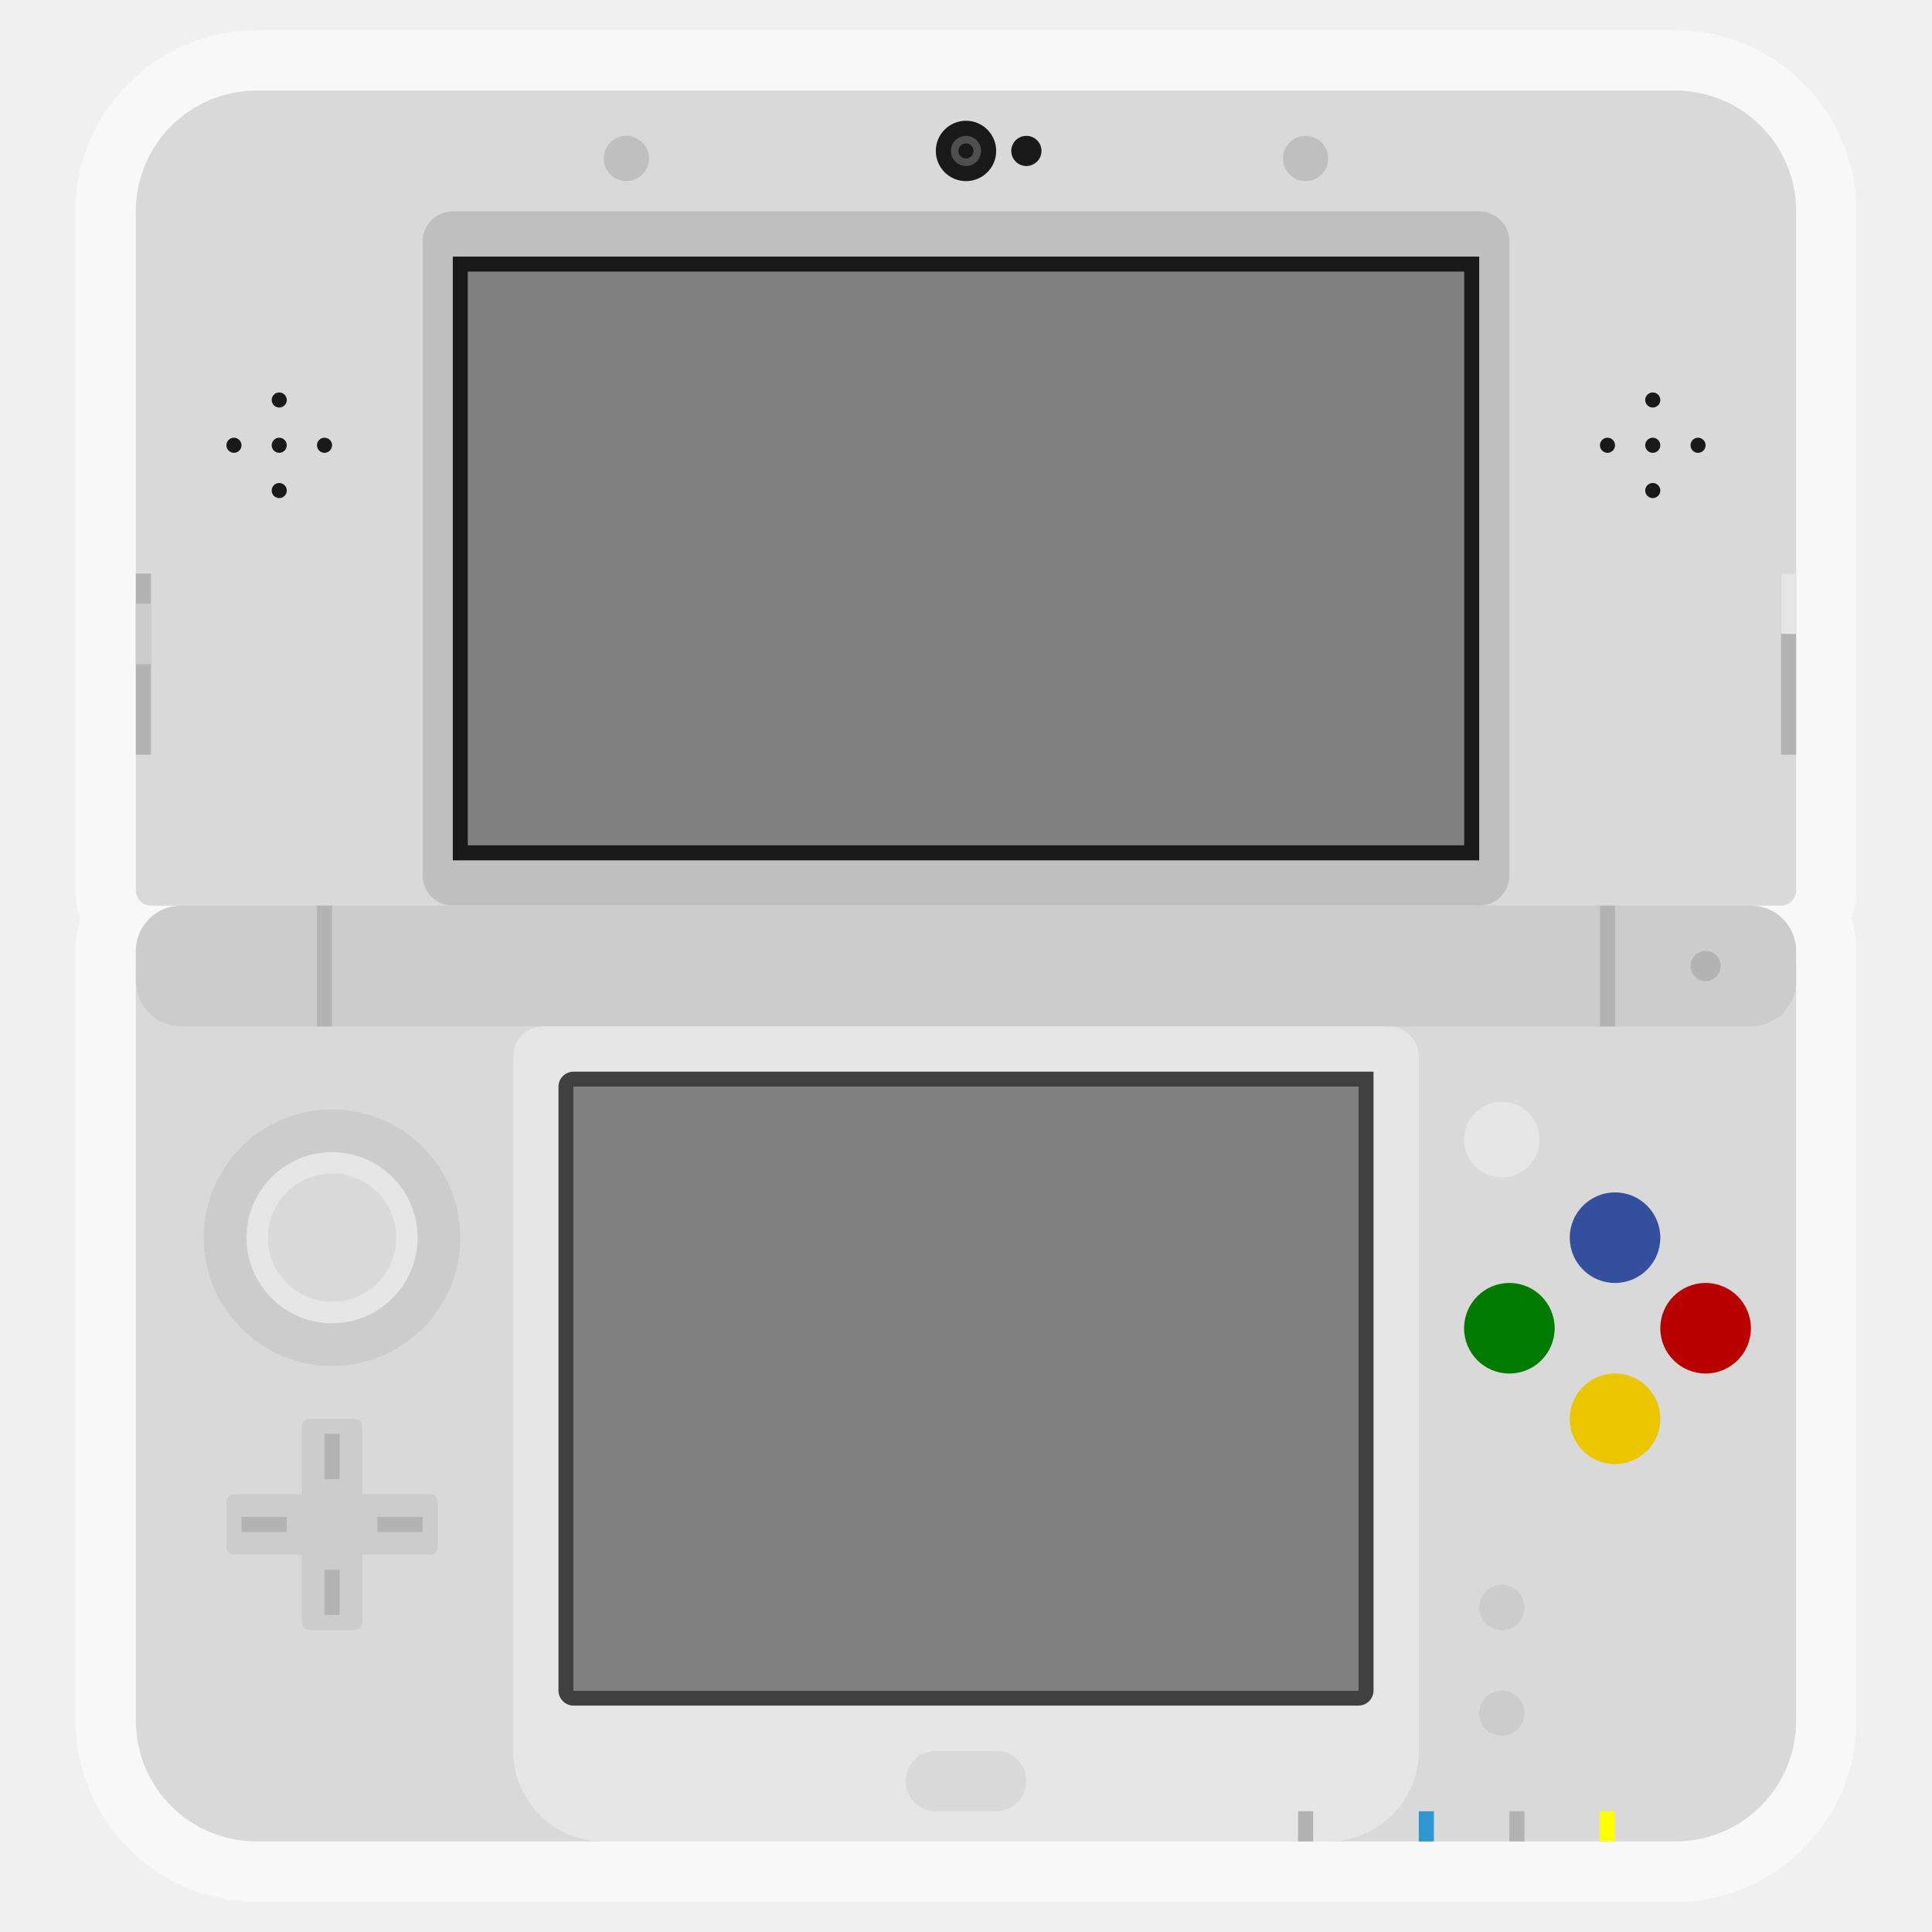
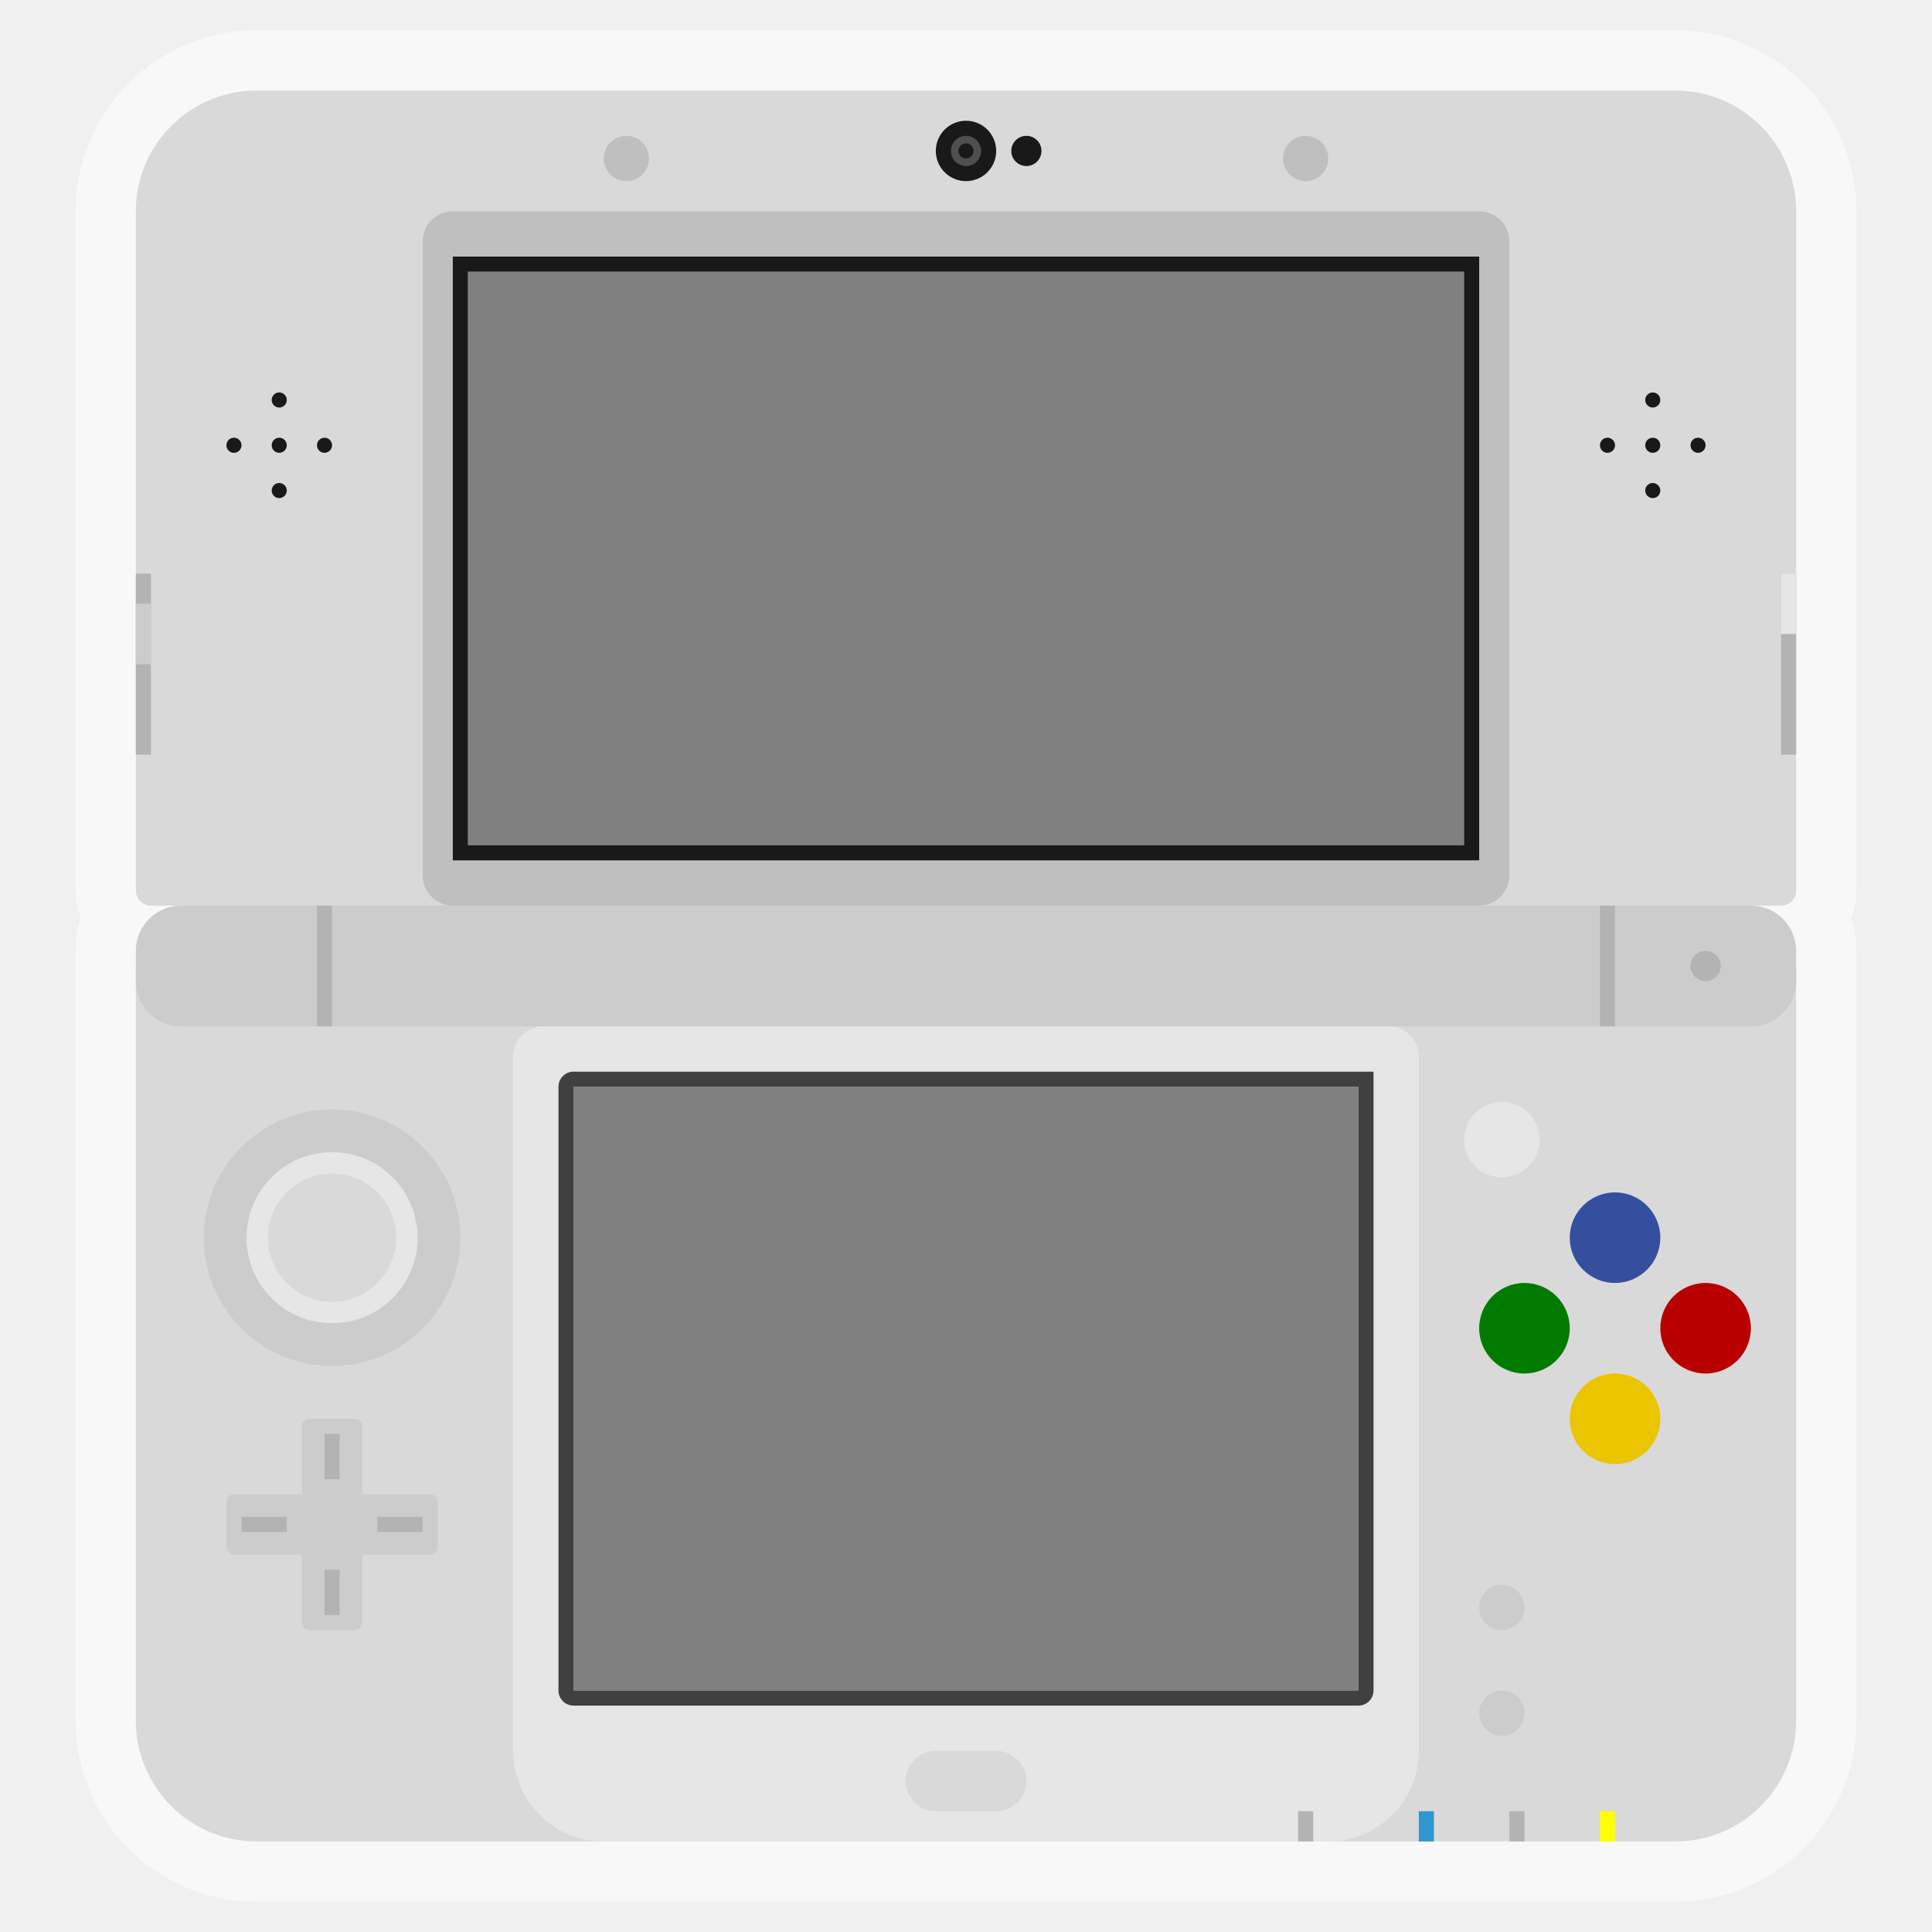
<svg xmlns="http://www.w3.org/2000/svg" viewBox="0 0 341.333 341.333" height="256" width="256" xml:space="preserve" id="svg2" version="1.1">
  <defs id="defs6">
    <clipPath id="clipPath18" clipPathUnits="userSpaceOnUse">
      <path id="path16" d="M 0,256 H 256 V 0 H 0 Z" />
    </clipPath>
    <clipPath id="clipPath26" clipPathUnits="userSpaceOnUse">
      <path id="path24" d="M 10,252 H 246 V 4 H 10 Z" />
    </clipPath>
  </defs>
  <g transform="matrix(1.333333,0,0,-1.333333,0,341.3333)" id="g10">
    <g id="g12">
      <g clip-path="url(#clipPath18)" id="g14">
        <g id="g20">
          <g id="g22" />
          <g id="g34">
            <g style="opacity:0.5" id="g32" clip-path="url(#clipPath26)">
              <g id="g30" transform="translate(222,252)">
                <path id="path28" style="fill:#ffffff;fill-opacity:1;fill-rule:nonzero;stroke:none" d="m 0,0 h -188 c -13.233,0 -24,-10.767 -24,-24 v -48 -4 -8 -12 -18 c 0,-1.288 0.245,-2.521 0.691,-3.653 -0.448,-1.368 -0.691,-2.83 -0.691,-4.347 v -2 -2 -98 c 0,-13.233 10.767,-24 24,-24 h 46 92 2 2 12 2 10 2 10 2 8 c 13.233,0 24,10.767 24,24 v 98 2 2 c 0,1.517 -0.242,2.979 -0.69,4.347 0.445,1.132 0.69,2.365 0.69,3.653 v 18 16 8 48 C 24,-10.767 13.233,0 0,0" />
              </g>
            </g>
          </g>
        </g>
        <g transform="translate(222,244)" id="g36">
          <path id="path38" style="fill:#d9d9d9;fill-opacity:1;fill-rule:nonzero;stroke:none" d="m 0,0 h -188 c -8.836,0 -16,-7.164 -16,-16 v -90 c 0,-1.104 0.896,-2 2,-2 h 4 v -4 H 10 v 4 h 4 c 1.104,0 2,0.896 2,2 v 90 C 16,-7.164 8.837,0 0,0" />
        </g>
        <g transform="translate(196,136)" id="g40">
          <path id="path42" style="fill:#bfbfbf;fill-opacity:1;fill-rule:nonzero;stroke:none" d="m 0,0 h -136 c -2.209,0 -4,1.791 -4,4 v 84 c 0,2.209 1.791,4 4,4 H 0 c 2.209,0 4,-1.791 4,-4 V 4 C 4,1.791 2.209,0 0,0" />
        </g>
        <path id="path44" style="fill:#808080;fill-opacity:1;fill-rule:nonzero;stroke:none" d="M 194,144 H 62 v 76 h 132 z" />
        <g transform="translate(196,222)" id="g46">
          <path id="path48" style="fill:#191919;fill-opacity:1;fill-rule:nonzero;stroke:none" d="m 0,0 h -2 -132 -2 v -2 -76 -2 h 2 132 2 v 2 76 z M -2,-78 H -134 V -2 H -2 Z" />
        </g>
        <g transform="translate(132,236)" id="g50">
          <path id="path52" style="fill:#191919;fill-opacity:1;fill-rule:nonzero;stroke:none" d="m 0,0 c 0,-2.209 -1.791,-4 -4,-4 -2.209,0 -4,1.791 -4,4 0,2.209 1.791,4 4,4 2.209,0 4,-1.791 4,-4" />
        </g>
        <g transform="translate(126,236)" id="g54">
          <path id="path56" style="fill:#4f4f4f;fill-opacity:1;fill-rule:nonzero;stroke:none" d="M 0,0 C 0,1.104 0.896,2 2,2 3.104,2 4,1.104 4,0 4,-1.104 3.104,-2 2,-2 0.896,-2 0,-1.104 0,0" />
        </g>
        <g transform="translate(129,236)" id="g58">
          <path id="path60" style="fill:#191919;fill-opacity:1;fill-rule:nonzero;stroke:none" d="m 0,0 c 0,-0.552 -0.448,-1 -1,-1 -0.552,0 -1,0.448 -1,1 0,0.552 0.448,1 1,1 0.552,0 1,-0.448 1,-1" />
        </g>
        <g transform="translate(134,236)" id="g62">
          <path id="path64" style="fill:#191919;fill-opacity:1;fill-rule:nonzero;stroke:none" d="M 0,0 C 0,-1.104 0.896,-2 2,-2 3.104,-2 4,-1.104 4,0 4,1.104 3.104,2 2,2 0.896,2 0,1.104 0,0" />
        </g>
        <g transform="translate(86,235)" id="g66">
          <path id="path68" style="fill:#bfbfbf;fill-opacity:1;fill-rule:nonzero;stroke:none" d="m 0,0 c 0,-1.657 -1.343,-3 -3,-3 -1.657,0 -3,1.343 -3,3 0,1.657 1.343,3 3,3 1.657,0 3,-1.343 3,-3" />
        </g>
        <g transform="translate(176,235)" id="g70">
          <path id="path72" style="fill:#bfbfbf;fill-opacity:1;fill-rule:nonzero;stroke:none" d="m 0,0 c 0,-1.657 -1.343,-3 -3,-3 -1.657,0 -3,1.343 -3,3 0,1.657 1.343,3 3,3 1.657,0 3,-1.343 3,-3" />
        </g>
        <g transform="translate(36,203)" id="g74">
          <path id="path76" style="fill:#191919;fill-opacity:1;fill-rule:nonzero;stroke:none" d="M 0,0 C 0,-0.552 0.448,-1 1,-1 1.552,-1 2,-0.552 2,0 2,0.552 1.552,1 1,1 0.448,1 0,0.552 0,0 m 0,-12 c 0,-0.552 0.448,-1 1,-1 0.552,0 1,0.448 1,1 0,0.552 -0.448,1 -1,1 -0.552,0 -1,-0.448 -1,-1 m -6,6 c 0,-0.552 0.448,-1 1,-1 0.552,0 1,0.448 1,1 0,0.552 -0.448,1 -1,1 -0.552,0 -1,-0.448 -1,-1 m 12,0 c 0,-0.552 0.448,-1 1,-1 0.552,0 1,0.448 1,1 0,0.552 -0.448,1 -1,1 -0.552,0 -1,-0.448 -1,-1 m -5,1 c 0.552,0 1,-0.448 1,-1 0,-0.552 -0.448,-1 -1,-1 -0.552,0 -1,0.448 -1,1 0,0.552 0.448,1 1,1" />
        </g>
        <g transform="translate(218,203)" id="g78">
          <path id="path80" style="fill:#191919;fill-opacity:1;fill-rule:nonzero;stroke:none" d="M 0,0 C 0,-0.552 0.447,-1 1,-1 1.553,-1 2,-0.552 2,0 2,0.552 1.553,1 1,1 0.447,1 0,0.552 0,0 m 0,-12 c 0,-0.552 0.447,-1 1,-1 0.553,0 1,0.448 1,1 0,0.552 -0.447,1 -1,1 -0.553,0 -1,-0.448 -1,-1 m -6,6 c 0,-0.552 0.447,-1 1,-1 0.553,0 1,0.448 1,1 0,0.552 -0.447,1 -1,1 -0.553,0 -1,-0.448 -1,-1 m 12,0 c 0,-0.552 0.447,-1 1,-1 0.553,0 1,0.448 1,1 0,0.552 -0.447,1 -1,1 -0.553,0 -1,-0.448 -1,-1 m -5,1 c 0.553,0 1,-0.448 1,-1 0,-0.552 -0.447,-1 -1,-1 -0.553,0 -1,0.448 -1,1 0,0.552 0.447,1 1,1" />
        </g>
        <path id="path82" style="fill:#b3b3b3;fill-opacity:1;fill-rule:nonzero;stroke:none" d="m 18,156 h 2 v 24 h -2 z" />
        <path id="path84" style="fill:#cccccc;fill-opacity:1;fill-rule:nonzero;stroke:none" d="m 18,168 h 2 v 8 h -2 z" />
        <path id="path86" style="fill:#b3b3b3;fill-opacity:1;fill-rule:nonzero;stroke:none" d="m 236,156 h 2 v 24 h -2 z" />
        <path id="path88" style="fill:#e6e6e6;fill-opacity:1;fill-rule:nonzero;stroke:none" d="m 236,172 h 2 v 8 h -2 z" />
        <g transform="translate(222,12)" id="g90">
          <path id="path92" style="fill:#d9d9d9;fill-opacity:1;fill-rule:nonzero;stroke:none" d="m 0,0 h -188 c -8.836,0 -16,7.163 -16,16 V 116 H 16 V 16 C 16,7.163 8.837,0 0,0" />
        </g>
        <g transform="translate(232,120)" id="g94">
          <path id="path96" style="fill:#cccccc;fill-opacity:1;fill-rule:nonzero;stroke:none" d="m 0,0 h -208 c -3.313,0 -6,2.687 -6,6 v 4 c 0,3.313 2.687,6 6,6 H 0 c 3.313,0 6,-2.687 6,-6 V 6 C 6,2.687 3.313,0 0,0" />
        </g>
        <path id="path98" style="fill:#b3b3b3;fill-opacity:1;fill-rule:nonzero;stroke:none" d="m 44,120 h -2 v 16 h 2 z" />
        <path id="path100" style="fill:#b3b3b3;fill-opacity:1;fill-rule:nonzero;stroke:none" d="m 214,120 h -2 v 16 h 2 z" />
        <g transform="translate(228,128)" id="g102">
          <path id="path104" style="fill:#b3b3b3;fill-opacity:1;fill-rule:nonzero;stroke:none" d="m 0,0 c 0,-1.104 -0.896,-2 -2,-2 -1.104,0 -2,0.896 -2,2 0,1.104 0.896,2 2,2 1.104,0 2,-0.896 2,-2" />
        </g>
        <g transform="translate(61,92)" id="g106">
          <path id="path108" style="fill:#cccccc;fill-opacity:1;fill-rule:nonzero;stroke:none" d="m 0,0 c 0,-9.389 -7.611,-17 -17,-17 -9.389,0 -17,7.611 -17,17 0,9.389 7.611,17 17,17 C -7.611,17 0,9.389 0,0" />
        </g>
        <g transform="translate(55.3335,92)" id="g110">
          <path id="path112" style="fill:#e6e6e6;fill-opacity:1;fill-rule:nonzero;stroke:none" d="m 0,0 c 0,-6.259 -5.074,-11.333 -11.333,-11.333 -6.26,0 -11.334,5.074 -11.334,11.333 0,6.259 5.074,11.333 11.334,11.333 C -5.074,11.333 0,6.259 0,0" />
        </g>
        <g transform="translate(52.5,92)" id="g114">
          <path id="path116" style="fill:#d9d9d9;fill-opacity:1;fill-rule:nonzero;stroke:none" d="m 0,0 c 0,-4.694 -3.806,-8.5 -8.5,-8.5 -4.694,0 -8.5,3.806 -8.5,8.5 0,4.694 3.806,8.5 8.5,8.5 C -3.806,8.5 0,4.694 0,0" />
        </g>
        <g transform="translate(57,58)" id="g118">
          <path id="path120" style="fill:#cccccc;fill-opacity:1;fill-rule:nonzero;stroke:none" d="m 0,0 h -9 v 9 c 0,0.553 -0.448,1 -1,1 h -6 c -0.552,0 -1,-0.447 -1,-1 V 0 h -9 c -0.552,0 -1,-0.447 -1,-1 v -6 c 0,-0.553 0.448,-1 1,-1 h 9 v -9 c 0,-0.553 0.448,-1 1,-1 h 6 c 0.552,0 1,0.447 1,1 v 9 h 9 c 0.552,0 1,0.447 1,1 v 6 C 1,-0.447 0.552,0 0,0" />
        </g>
        <path id="path122" style="fill:#b3b3b3;fill-opacity:1;fill-rule:nonzero;stroke:none" d="m 43,66 h 2 v -6 h -2 z" />
        <path id="path124" style="fill:#b3b3b3;fill-opacity:1;fill-rule:nonzero;stroke:none" d="m 43,48 h 2 v -6 h -2 z" />
        <path id="path126" style="fill:#b3b3b3;fill-opacity:1;fill-rule:nonzero;stroke:none" d="m 56,53 h -6 v 2 h 6 z" />
        <path id="path128" style="fill:#b3b3b3;fill-opacity:1;fill-rule:nonzero;stroke:none" d="m 38,53 h -6 v 2 h 6 z" />
        <g transform="translate(176,12)" id="g130">
          <path id="path132" style="fill:#e6e6e6;fill-opacity:1;fill-rule:nonzero;stroke:none" d="m 0,0 h -96 c -6.627,0 -12,5.373 -12,12 v 92 c 0,2.209 1.791,4 4,4 H 8 c 2.209,0 4,-1.791 4,-4 V 12 C 12,5.373 6.627,0 0,0" />
        </g>
        <path id="path134" style="fill:#808080;fill-opacity:1;fill-rule:nonzero;stroke:none" d="M 180,32 H 76 v 80 h 104 z" />
        <g transform="translate(182,114)" id="g136">
          <path id="path138" style="fill:#404040;fill-opacity:1;fill-rule:nonzero;stroke:none" d="m 0,0 h -2 -104 c -1.104,0 -2,-0.896 -2,-2 v -80 c 0,-1.104 0.896,-2 2,-2 H -2 c 1.104,0 2,0.896 2,2 V -2 Z M -2,-82 H -106 V -2 H -2 Z" />
        </g>
        <g transform="translate(132,16)" id="g140">
          <path id="path142" style="fill:#d9d9d9;fill-opacity:1;fill-rule:nonzero;stroke:none" d="m 0,0 h -8 c -2.209,0 -4,1.791 -4,4 0,2.209 1.791,4 4,4 H 0 C 2.209,8 4,6.209 4,4 4,1.791 2.209,0 0,0" />
        </g>
        <path id="path144" style="fill:#b3b3b3;fill-opacity:1;fill-rule:nonzero;stroke:none" d="m 172,12 h 2 v 4 h -2 z" />
        <path id="path146" style="fill:#3096cf;fill-opacity:1;fill-rule:nonzero;stroke:none" d="m 188,12 h 2 v 4 h -2 z" />
        <path id="path148" style="fill:#b3b3b3;fill-opacity:1;fill-rule:nonzero;stroke:none" d="m 200,12 h 2 v 4 h -2 z" />
        <path id="path150" style="fill:#ffff00;fill-opacity:1;fill-rule:nonzero;stroke:none" d="m 212,12 h 2 v 4 h -2 z" />
        <g transform="translate(202,43)" id="g152">
          <path id="path154" style="fill:#cccccc;fill-opacity:1;fill-rule:nonzero;stroke:none" d="m 0,0 c 0,1.657 -1.343,3 -3,3 -1.657,0 -3,-1.343 -3,-3 0,-1.657 1.343,-3 3,-3 1.657,0 3,1.343 3,3" />
        </g>
        <g transform="translate(202,29)" id="g156">
          <path id="path158" style="fill:#cccccc;fill-opacity:1;fill-rule:nonzero;stroke:none" d="m 0,0 c 0,1.657 -1.343,3 -3,3 -1.657,0 -3,-1.343 -3,-3 0,-1.657 1.343,-3 3,-3 1.657,0 3,1.343 3,3" />
        </g>
        <g transform="translate(204,105)" id="g160">
          <path id="path162" style="fill:#e6e6e6;fill-opacity:1;fill-rule:nonzero;stroke:none" d="m 0,0 c 0,-2.762 -2.238,-5 -5,-5 -2.762,0 -5,2.238 -5,5 0,2.762 2.238,5 5,5 2.762,0 5,-2.238 5,-5" />
        </g>
        <g transform="translate(220,92)" id="g164">
          <path id="path166" style="fill:#354f9f;fill-opacity:1;fill-rule:nonzero;stroke:none" d="m 0,0 c 0,-3.313 -2.687,-6 -6,-6 -3.313,0 -6,2.687 -6,6 0,3.313 2.687,6 6,6 3.313,0 6,-2.687 6,-6" />
        </g>
        <g transform="translate(220,68)" id="g168">
          <path id="path170" style="fill:#eac500;fill-opacity:1;fill-rule:nonzero;stroke:none" d="m 0,0 c 0,-3.313 -2.687,-6 -6,-6 -3.313,0 -6,2.687 -6,6 0,3.313 2.687,6 6,6 3.313,0 6,-2.687 6,-6" />
        </g>
-         <g transform="translate(206,80)" id="g172">
+         <g transform="translate(208,80)" id="g172">
          <path id="path174" style="fill:#007b00;fill-opacity:1;fill-rule:nonzero;stroke:none" d="m 0,0 c 0,-3.313 -2.687,-6 -6,-6 -3.313,0 -6,2.687 -6,6 0,3.313 2.687,6 6,6 3.313,0 6,-2.687 6,-6" />
        </g>
        <g transform="translate(232,80)" id="g176">
          <path id="path178" style="fill:#b80000;fill-opacity:1;fill-rule:nonzero;stroke:none" d="m 0,0 c 0,-3.313 -2.687,-6 -6,-6 -3.313,0 -6,2.687 -6,6 0,3.313 2.687,6 6,6 3.313,0 6,-2.687 6,-6" />
        </g>
      </g>
    </g>
  </g>
</svg>
